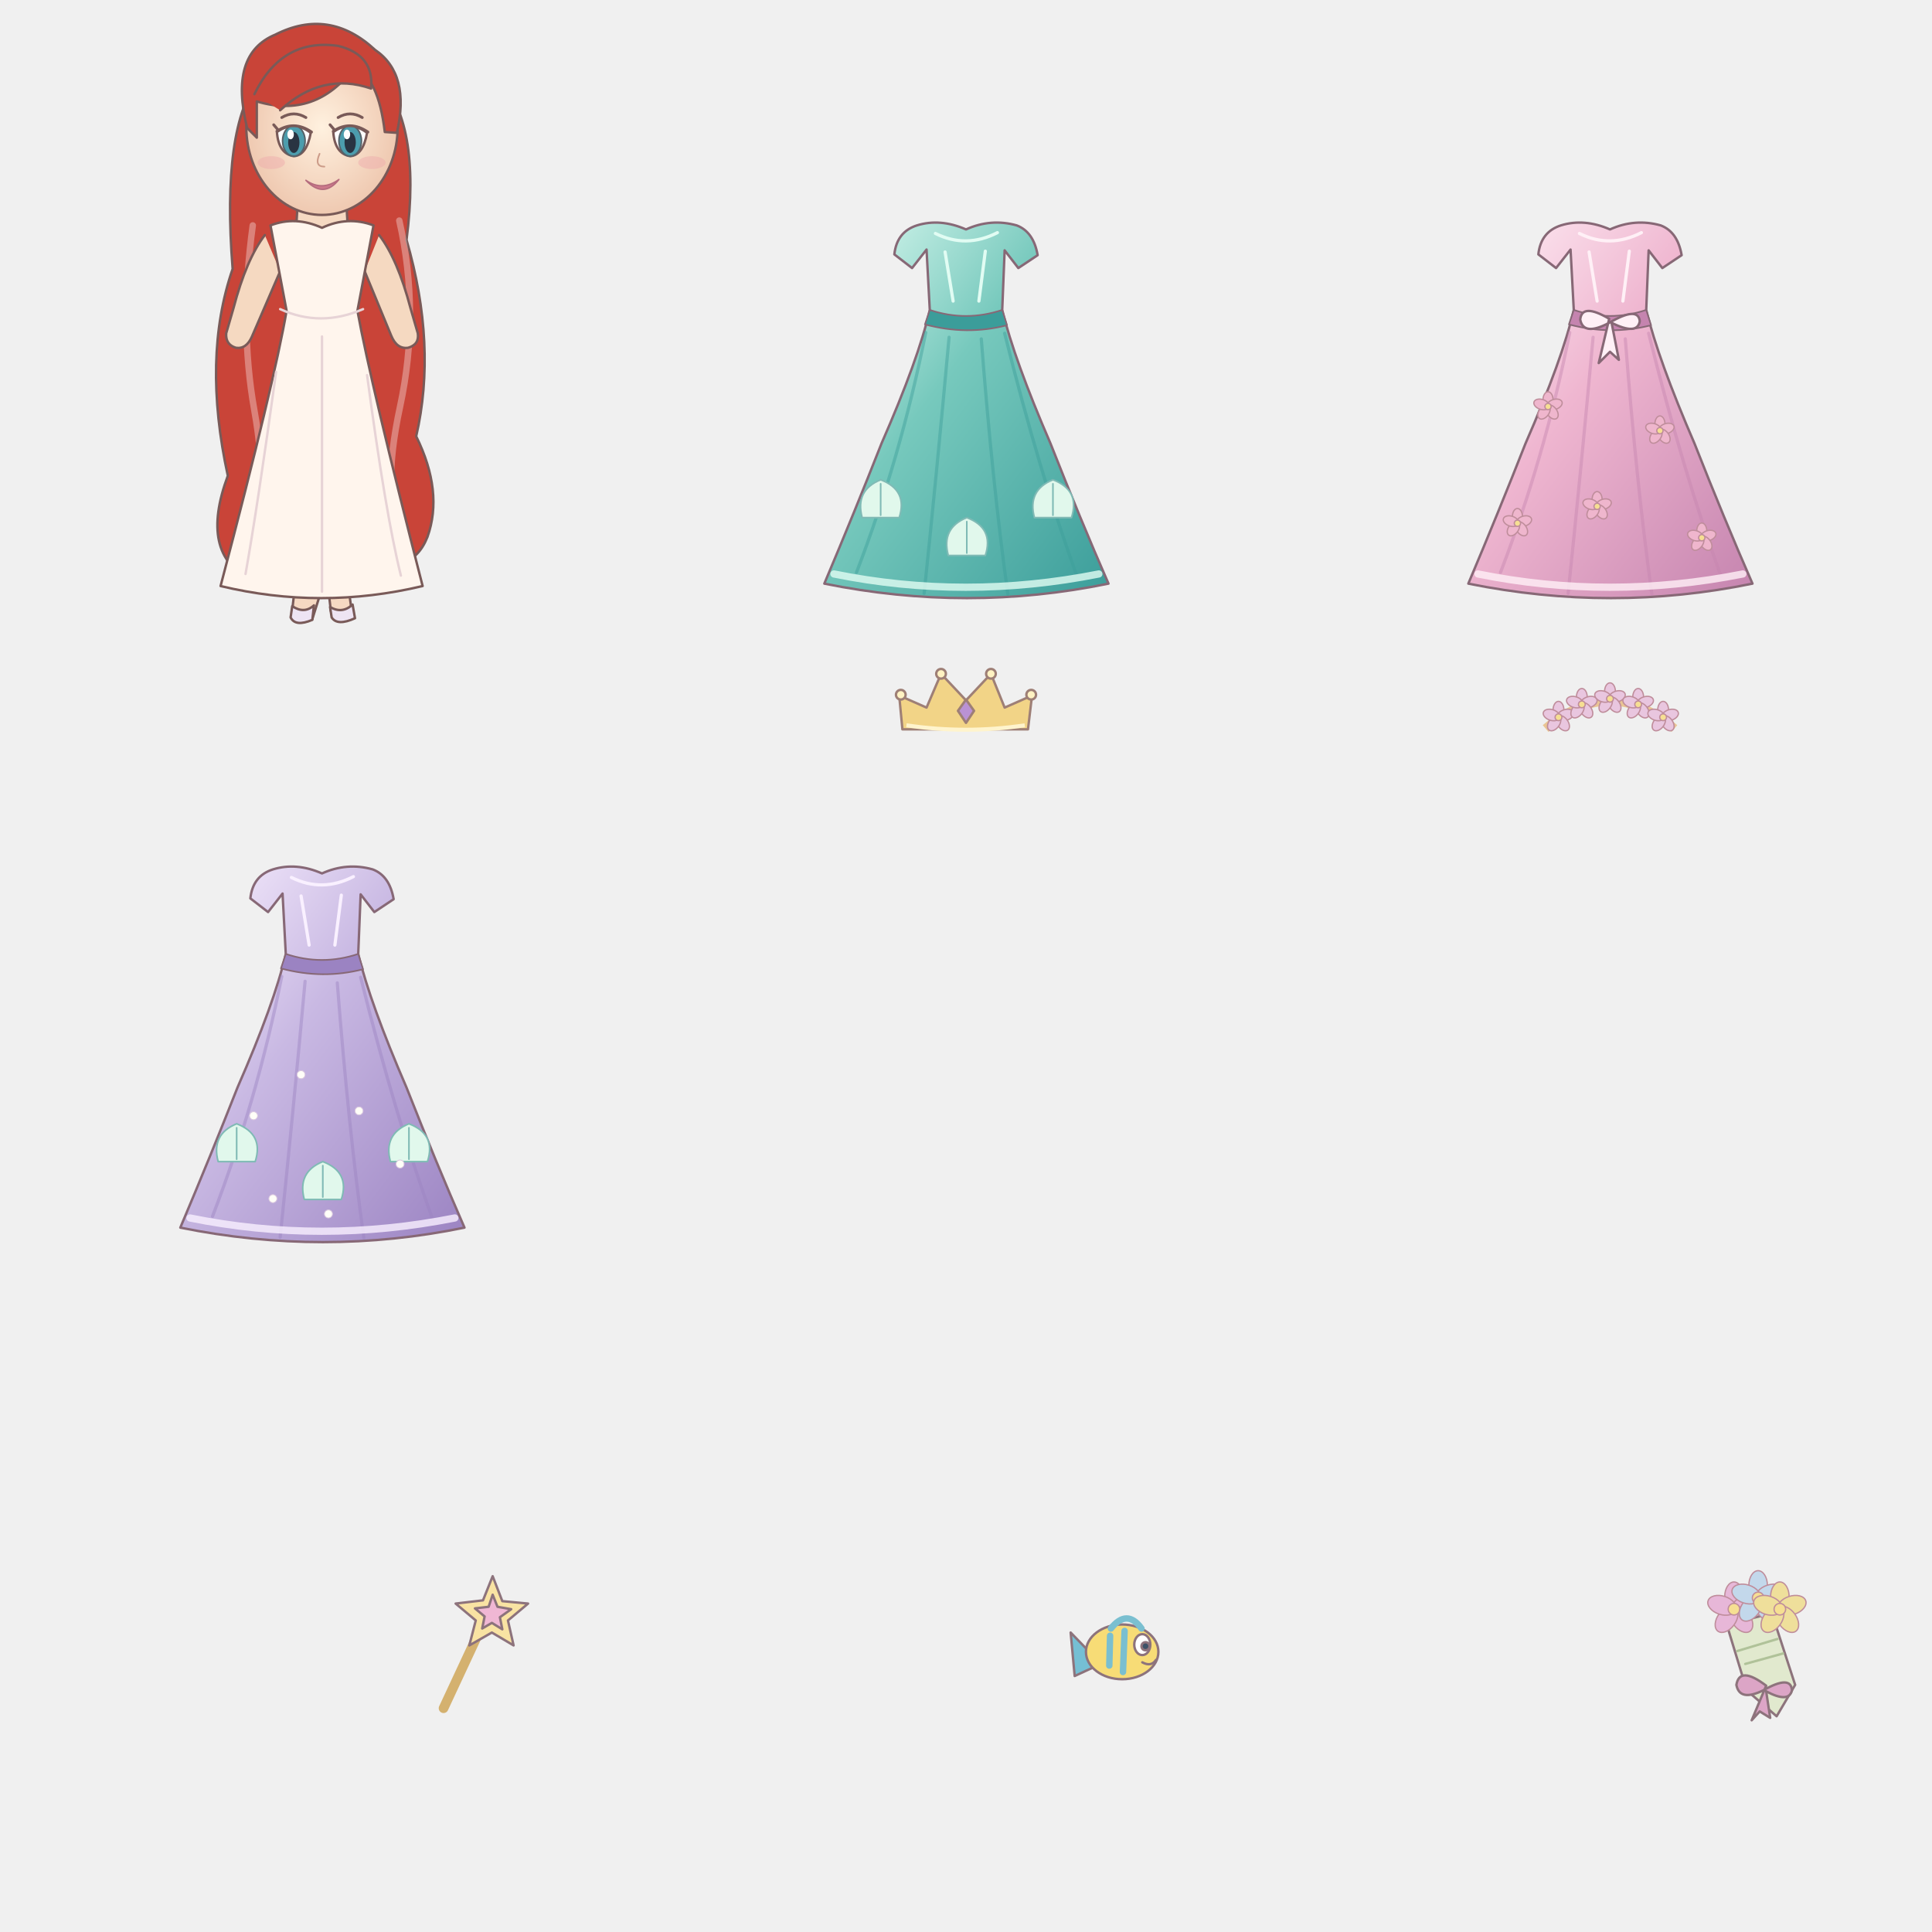
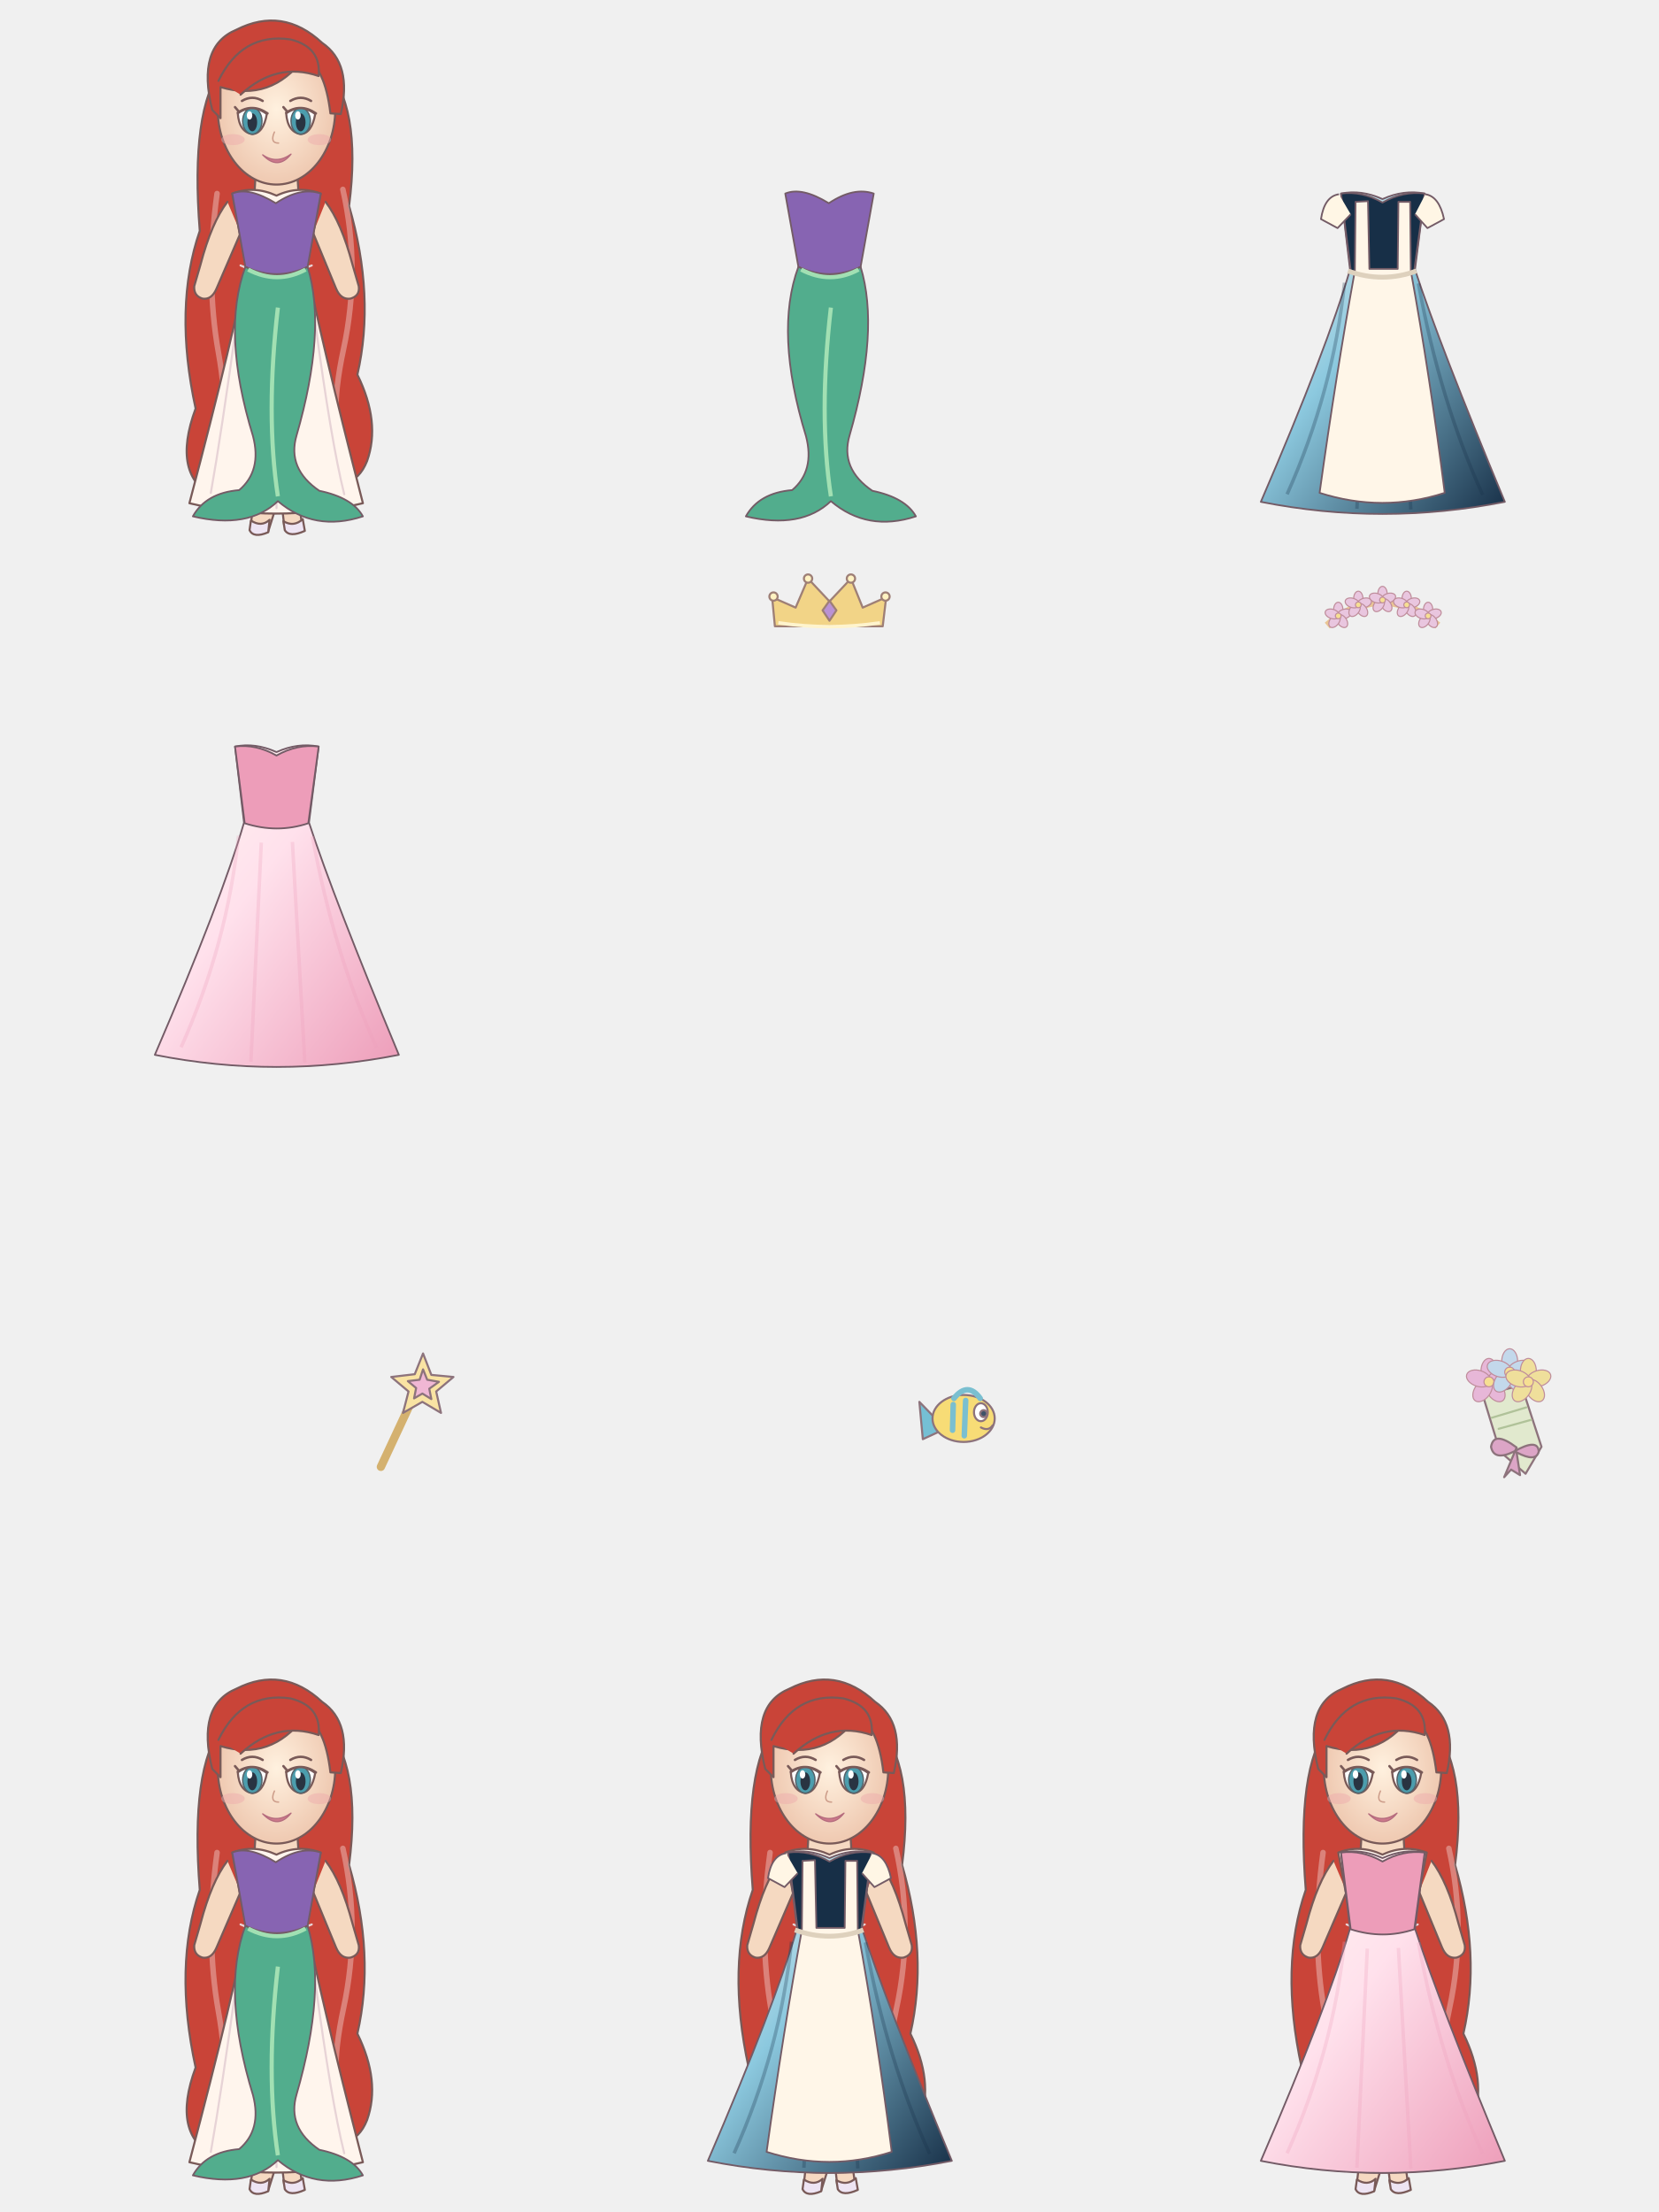
- <svg xmlns="http://www.w3.org/2000/svg" width="2400" height="2400" viewBox="0 0 2400 2400">
+ <svg xmlns="http://www.w3.org/2000/svg" width="2400" height="3200" viewBox="0 0 2400 3200">
  <g transform="translate(0 0)">
    <defs>
      <linearGradient id="ariel-dress" x1="0" y1="0" x2="1" y2="1">
        <stop stop-color="#fff7d7" />
        <stop offset=".42" stop-color="#c94438" />
        <stop offset="1" stop-color="#c94438" />
      </linearGradient>
      <linearGradient id="ariel-hair" x2="1" y2=".8">
        <stop stop-color="#fff3cf" />
        <stop offset=".4" stop-color="#c94438" />
        <stop offset="1" stop-color="#c94438" />
      </linearGradient>
      <radialGradient id="ariel-skin">
        <stop stop-color="#fff1df" />
        <stop offset="1" stop-color="#efc9b1" />
      </radialGradient>
    </defs>
    <g transform="translate(100 0)" stroke="#795a58" stroke-width="3" stroke-linejoin="round" stroke-linecap="round">
      <path d="M222 97 Q175 158 189 334 Q151 444 183 591 Q147 688 211 720 Q248 735 265 694 L345 690 Q410 720 431 667 Q451 611 417 542 Q443 429 405 298 Q424 151 368 94Z" fill="#c94438" />
      <path d="M214 280 Q197 404 216 510 T210 674 M396 274 Q422 389 397 505 T403 660" fill="none" stroke="#ffffff55" stroke-width="8" />
      <path d="M271 232 L268 282 Q300 308 332 282 L329 232" fill="#f6d9c2" />
      <path d="M229 292 Q206 322 190 383 L181 414 Q180 428 193 432 Q206 434 213 418 L248 337 M371 292 Q394 322 410 383 L419 414 Q421 428 407 432 Q393 434 386 417 L353 337" fill="#f5d9c1" />
      <path d="M266 732 L263 758 Q266 775 288 769 L299 734 M308 733 L311 759 Q317 774 338 767 L333 731" fill="#f6d9c2" />
      <path d="M263 753 Q278 763 290 752 L288 770 Q267 779 261 767Z M310 754 Q325 763 338 751 L341 768 Q319 778 312 767Z" fill="#eee4f3" />
      <path d="M236 280 Q267 268 300 283 Q332 268 364 280 L344 386 Q361 479 425 728 Q299 758 174 728 Q241 474 256 386Z" fill="#fff5ed" />
      <path d="M248 384 Q298 407 351 384 M243 462 Q220 629 205 713 M300 418 L300 735 M356 466 Q379 639 398 715" fill="none" stroke="#e7d3d6" stroke-width="3" />
-       <ellipse cx="300" cy="158" rx="94" ry="109" fill="url(#ariel-skin)" />
+       <ellipse cx="300" cy="158" rx="85" ry="109" fill="url(#ariel-skin)" />
      <path d="M207 159 Q184 67 242 43 Q309 9 366 62 Q410 92 393 165 L378 164 Q370 96 340 84 Q292 148 219 126 L219 171Z" fill="#c94438" />
      <path d="M216 117 Q250 47 320 57 Q365 68 361 110 Q300 89 248 137" fill="#c94438" />
      <path d="M244 164 Q265 149 286 165 Q281 193 265 194 Q246 191 244 164Z" fill="white" />
      <ellipse cx="265" cy="175" rx="14" ry="19" fill="#4c9dad" stroke="#56636a" stroke-width="2" />
      <ellipse cx="265" cy="177" rx="7" ry="13" fill="#293442" stroke="none" />
      <ellipse cx="261" cy="167" rx="4" ry="6" fill="white" stroke="none" />
      <path d="M244 163 Q265 149 287 164 M246 162 L240 155 M250 146 Q265 137 280 146" fill="none" stroke-width="3.5" />
      <path d="M314 164 Q335 149 356 165 Q351 193 335 194 Q316 191 314 164Z" fill="white" />
      <ellipse cx="335" cy="175" rx="14" ry="19" fill="#4c9dad" stroke="#56636a" stroke-width="2" />
      <ellipse cx="335" cy="177" rx="7" ry="13" fill="#293442" stroke="none" />
      <ellipse cx="331" cy="167" rx="4" ry="6" fill="white" stroke="none" />
      <path d="M314 163 Q335 149 357 164 M316 162 L310 155 M320 146 Q335 137 350 146" fill="none" stroke-width="3.5" />
      <ellipse cx="237" cy="202" rx="17" ry="8" fill="#eda9aa" opacity=".45" stroke="none" />
      <ellipse cx="362" cy="202" rx="17" ry="8" fill="#eda9aa" opacity=".45" stroke="none" />
      <path d="M297 191 Q290 207 303 207" fill="none" stroke="#cc9c89" stroke-width="2" />
      <path d="M280 224 Q300 238 321 223 Q302 247 280 224Z" fill="#cd798b" stroke="#b56c7e" stroke-width="1.8" />
    </g>
+     <defs>
+       <linearGradient id="ariel-story-0-dress" x1="0" y1="0" x2="1" y2="1">
+         <stop stop-color="#fff8f2" />
+         <stop offset=".42" stop-color="#56b493" />
+         <stop offset="1" stop-color="#8764b2" />
+       </linearGradient>
+       <linearGradient id="ariel-story-0-hair" x2="1" y2=".8">
+         <stop stop-color="#fff3cf" />
+         <stop offset=".4" stop-color="#56b493" />
+         <stop offset="1" stop-color="#8764b2" />
+       </linearGradient>
+       <radialGradient id="ariel-story-0-skin">
+         <stop stop-color="#fff1df" />
+         <stop offset="1" stop-color="#efc9b1" />
+       </radialGradient>
+     </defs>
+     <g transform="translate(100 0)" stroke="#735b66" stroke-width="2.5" stroke-linejoin="round">
+       <path d="M236 280 Q260 270 299 294 Q335 270 364 280 L345 386 Q300 407 255 386Z" fill="#8764b2" />
+       <path d="M255 386 Q303 409 345 386 Q373 478 329 630 Q315 678 362 710 Q410 720 425 747 Q355 770 302 725 Q259 766 179 747 Q198 713 246 709 Q279 681 266 631 Q220 481 255 386Z" fill="#52ad8d" />
+       <path d="M259 390 Q301 412 342 390 M302 445 Q284 600 302 718" fill="none" stroke="#a2e0b3" stroke-width="6" />
+     </g>
  </g>
  <g transform="translate(800 0)">
    <defs>
-       <linearGradient id="ariel-0-dress" x1="0" y1="0" x2="1" y2="1">
-         <stop stop-color="#e1fcf3" />
-         <stop offset=".42" stop-color="#77c9bd" />
-         <stop offset="1" stop-color="#3b9d9a" />
-       </linearGradient>
-       <linearGradient id="ariel-0-hair" x2="1" y2=".8">
-         <stop stop-color="#fff3cf" />
-         <stop offset=".4" stop-color="#77c9bd" />
-         <stop offset="1" stop-color="#3b9d9a" />
-       </linearGradient>
-       <radialGradient id="ariel-0-skin">
-         <stop stop-color="#fff1df" />
-         <stop offset="1" stop-color="#efc9b1" />
-       </radialGradient>
-     </defs>
-     <g transform="translate(100 0)" stroke="#876876" stroke-width="3" stroke-linecap="round" stroke-linejoin="round">
-       <path d="M239 280 Q268 271 300 285 Q331 271 363 280 Q384 288 389 317 L365 333 L348 311 L345 385 Q360 447 405 551 Q442 645 477 725 Q302 761 124 725 Q162 635 195 551 Q241 446 255 385 L251 310 L233 333 L211 316 Q214 288 239 280Z" fill="url(#ariel-0-dress)" />
-       <path d="M255 385 Q300 400 345 385 L351 404 Q301 417 249 403Z" fill="#3b9d9a" stroke-width="2" />
-       <path d="M262 290 Q300 309 339 289 M274 313 L284 374 M324 312 L316 374" fill="none" stroke="#e1fcf3" stroke-width="4" />
-       <path d="M250 413 Q219 568 164 711 M279 419 Q264 584 248 737 M319 421 Q333 602 352 738 M348 414 Q391 587 438 716" fill="none" stroke="#3b9d9a" stroke-width="4" opacity=".45" />
-       <path d="M136 713 Q299 746 465 713" fill="none" stroke="#e1fcf3" stroke-width="9" opacity=".8" />
-       <path d="M171 643 Q162 609 194 596 Q228 609 217 643Z M194 601 V640" fill="#e1f8ec" stroke="#80bab5" stroke-width="2" />
-       <path d="M278 690 Q269 656 301 643 Q335 656 324 690Z M301 648 V687" fill="#e1f8ec" stroke="#80bab5" stroke-width="2" />
-       <path d="M385 643 Q376 609 408 596 Q442 609 431 643Z M408 601 V640" fill="#e1f8ec" stroke="#80bab5" stroke-width="2" />
+       <linearGradient id="ariel-story-0-dress" x1="0" y1="0" x2="1" y2="1">
+         <stop stop-color="#fff8f2" />
+         <stop offset=".42" stop-color="#56b493" />
+         <stop offset="1" stop-color="#8764b2" />
+       </linearGradient>
+       <linearGradient id="ariel-story-0-hair" x2="1" y2=".8">
+         <stop stop-color="#fff3cf" />
+         <stop offset=".4" stop-color="#56b493" />
+         <stop offset="1" stop-color="#8764b2" />
+       </linearGradient>
+       <radialGradient id="ariel-story-0-skin">
+         <stop stop-color="#fff1df" />
+         <stop offset="1" stop-color="#efc9b1" />
+       </radialGradient>
+     </defs>
+     <g transform="translate(100 0)" stroke="#735b66" stroke-width="2.5" stroke-linejoin="round">
+       <path d="M236 280 Q260 270 299 294 Q335 270 364 280 L345 386 Q300 407 255 386Z" fill="#8764b2" />
+       <path d="M255 386 Q303 409 345 386 Q373 478 329 630 Q315 678 362 710 Q410 720 425 747 Q355 770 302 725 Q259 766 179 747 Q198 713 246 709 Q279 681 266 631 Q220 481 255 386Z" fill="#52ad8d" />
+       <path d="M259 390 Q301 412 342 390 M302 445 Q284 600 302 718" fill="none" stroke="#a2e0b3" stroke-width="6" />
    </g>
  </g>
  <g transform="translate(1600 0)">
    <defs>
-       <linearGradient id="ariel-1-dress" x1="0" y1="0" x2="1" y2="1">
-         <stop stop-color="#fff0f6" />
-         <stop offset=".42" stop-color="#efb6d0" />
-         <stop offset="1" stop-color="#c584af" />
-       </linearGradient>
-       <linearGradient id="ariel-1-hair" x2="1" y2=".8">
-         <stop stop-color="#fff3cf" />
-         <stop offset=".4" stop-color="#efb6d0" />
-         <stop offset="1" stop-color="#c584af" />
-       </linearGradient>
-       <radialGradient id="ariel-1-skin">
-         <stop stop-color="#fff1df" />
-         <stop offset="1" stop-color="#efc9b1" />
-       </radialGradient>
-     </defs>
-     <g transform="translate(100 0)" stroke="#876876" stroke-width="3" stroke-linecap="round" stroke-linejoin="round">
-       <path d="M239 280 Q268 271 300 285 Q331 271 363 280 Q384 288 389 317 L365 333 L348 311 L345 385 Q360 447 405 551 Q442 645 477 725 Q302 761 124 725 Q162 635 195 551 Q241 446 255 385 L251 310 L233 333 L211 316 Q214 288 239 280Z" fill="url(#ariel-1-dress)" />
-       <path d="M255 385 Q300 400 345 385 L351 404 Q301 417 249 403Z" fill="#c584af" stroke-width="2" />
-       <path d="M262 290 Q300 309 339 289 M274 313 L284 374 M324 312 L316 374" fill="none" stroke="#fff0f6" stroke-width="4" />
-       <path d="M250 413 Q219 568 164 711 M279 419 Q264 584 248 737 M319 421 Q333 602 352 738 M348 414 Q391 587 438 716" fill="none" stroke="#c584af" stroke-width="4" opacity=".45" />
-       <path d="M136 713 Q299 746 465 713" fill="none" stroke="#fff0f6" stroke-width="9" opacity=".8" />
-       <g transform="translate(223 505)" fill="#efb6cd" stroke="#bf8d9b" stroke-width="1.6">
-         <ellipse rx="6.24" ry="9.88" transform="rotate(0) translate(0 -8.45)" />
-         <ellipse rx="6.24" ry="9.88" transform="rotate(72) translate(0 -8.45)" />
-         <ellipse rx="6.24" ry="9.88" transform="rotate(144) translate(0 -8.45)" />
-         <ellipse rx="6.24" ry="9.88" transform="rotate(216) translate(0 -8.45)" />
-         <ellipse rx="6.24" ry="9.88" transform="rotate(288) translate(0 -8.45)" />
-         <circle r="3.9" fill="#f6df92" />
-       </g>
-       <g transform="translate(362 535)" fill="#efb6cd" stroke="#bf8d9b" stroke-width="1.6">
-         <ellipse rx="6.24" ry="9.88" transform="rotate(0) translate(0 -8.45)" />
-         <ellipse rx="6.24" ry="9.88" transform="rotate(72) translate(0 -8.45)" />
-         <ellipse rx="6.24" ry="9.88" transform="rotate(144) translate(0 -8.45)" />
-         <ellipse rx="6.24" ry="9.88" transform="rotate(216) translate(0 -8.45)" />
-         <ellipse rx="6.24" ry="9.88" transform="rotate(288) translate(0 -8.45)" />
-         <circle r="3.9" fill="#f6df92" />
-       </g>
-       <g transform="translate(185 650)" fill="#efb6cd" stroke="#bf8d9b" stroke-width="1.6">
-         <ellipse rx="6.24" ry="9.88" transform="rotate(0) translate(0 -8.45)" />
-         <ellipse rx="6.24" ry="9.88" transform="rotate(72) translate(0 -8.45)" />
-         <ellipse rx="6.24" ry="9.88" transform="rotate(144) translate(0 -8.45)" />
-         <ellipse rx="6.24" ry="9.88" transform="rotate(216) translate(0 -8.45)" />
-         <ellipse rx="6.24" ry="9.88" transform="rotate(288) translate(0 -8.45)" />
-         <circle r="3.9" fill="#f6df92" />
-       </g>
-       <g transform="translate(414 668)" fill="#efb6cd" stroke="#bf8d9b" stroke-width="1.6">
-         <ellipse rx="6.24" ry="9.88" transform="rotate(0) translate(0 -8.45)" />
-         <ellipse rx="6.24" ry="9.88" transform="rotate(72) translate(0 -8.45)" />
-         <ellipse rx="6.24" ry="9.88" transform="rotate(144) translate(0 -8.45)" />
-         <ellipse rx="6.24" ry="9.88" transform="rotate(216) translate(0 -8.45)" />
-         <ellipse rx="6.24" ry="9.88" transform="rotate(288) translate(0 -8.45)" />
-         <circle r="3.9" fill="#f6df92" />
-       </g>
-       <g transform="translate(284 629)" fill="#efb6cd" stroke="#bf8d9b" stroke-width="1.6">
-         <ellipse rx="6.24" ry="9.88" transform="rotate(0) translate(0 -8.45)" />
-         <ellipse rx="6.24" ry="9.88" transform="rotate(72) translate(0 -8.45)" />
-         <ellipse rx="6.24" ry="9.88" transform="rotate(144) translate(0 -8.45)" />
-         <ellipse rx="6.24" ry="9.88" transform="rotate(216) translate(0 -8.45)" />
-         <ellipse rx="6.24" ry="9.88" transform="rotate(288) translate(0 -8.45)" />
-         <circle r="3.9" fill="#f6df92" />
-       </g>
-       <path d="M299 396 Q265 376 263 397 Q267 418 299 401 Q335 380 337 399 Q334 417 302 401 L311 447 L300 437 L286 451Z" fill="#fff0f6" />
+       <linearGradient id="ariel-story-1-dress" x1="0" y1="0" x2="1" y2="1">
+         <stop stop-color="#fff8f2" />
+         <stop offset=".42" stop-color="#8cc9df" />
+         <stop offset="1" stop-color="#172f47" />
+       </linearGradient>
+       <linearGradient id="ariel-story-1-hair" x2="1" y2=".8">
+         <stop stop-color="#fff3cf" />
+         <stop offset=".4" stop-color="#8cc9df" />
+         <stop offset="1" stop-color="#172f47" />
+       </linearGradient>
+       <radialGradient id="ariel-story-1-skin">
+         <stop stop-color="#fff1df" />
+         <stop offset="1" stop-color="#efc9b1" />
+       </radialGradient>
+     </defs>
+     <g transform="translate(100 0)" stroke="#735b66" stroke-width="2.5" stroke-linejoin="round">
+       <path d="M240 280 Q269 274 300 288 Q331 274 361 280 L347 390 Q383 500 477 726 Q300 761 124 726 Q221 501 253 390Z" fill="url(#ariel-story-1-dress)" />
+       <path d="M240 280 Q270 276 300 293 Q330 276 361 280 L346 391 Q301 406 254 391Z" fill="#172f47" />
+       <path d="M245 409 Q229 565 162 715 M278 419 L263 736 M323 418 L341 737 M352 410 Q383 580 445 716" fill="none" stroke="#172f47" opacity=".28" stroke-width="5" />
+       <path d="M237 281 Q216 284 211 317 L235 330 L254 310 M362 281 Q382 284 389 317 L365 330 L347 310" fill="#fff6e5" />
+       <path d="M261 292 L279 291 L281 389 L322 389 L323 292 L340 292 L341 392 Q369 546 390 713 Q300 742 209 713 Q233 540 260 392Z" fill="#fff6e8" />
+       <path d="M250 392 Q300 410 349 392" fill="none" stroke="#ded1bd" stroke-width="7" />
    </g>
  </g>
  <g transform="translate(0 800)">
    <defs>
-       <linearGradient id="ariel-2-dress" x1="0" y1="0" x2="1" y2="1">
-         <stop stop-color="#f9f0ff" />
-         <stop offset=".42" stop-color="#c9b9e3" />
-         <stop offset="1" stop-color="#9b83c2" />
-       </linearGradient>
-       <linearGradient id="ariel-2-hair" x2="1" y2=".8">
-         <stop stop-color="#fff3cf" />
-         <stop offset=".4" stop-color="#c9b9e3" />
-         <stop offset="1" stop-color="#9b83c2" />
-       </linearGradient>
-       <radialGradient id="ariel-2-skin">
-         <stop stop-color="#fff1df" />
-         <stop offset="1" stop-color="#efc9b1" />
-       </radialGradient>
-     </defs>
-     <g transform="translate(100 0)" stroke="#876876" stroke-width="3" stroke-linecap="round" stroke-linejoin="round">
-       <path d="M239 280 Q268 271 300 285 Q331 271 363 280 Q384 288 389 317 L365 333 L348 311 L345 385 Q360 447 405 551 Q442 645 477 725 Q302 761 124 725 Q162 635 195 551 Q241 446 255 385 L251 310 L233 333 L211 316 Q214 288 239 280Z" fill="url(#ariel-2-dress)" />
-       <path d="M255 385 Q300 400 345 385 L351 404 Q301 417 249 403Z" fill="#9b83c2" stroke-width="2" />
-       <path d="M262 290 Q300 309 339 289 M274 313 L284 374 M324 312 L316 374" fill="none" stroke="#f9f0ff" stroke-width="4" />
-       <path d="M250 413 Q219 568 164 711 M279 419 Q264 584 248 737 M319 421 Q333 602 352 738 M348 414 Q391 587 438 716" fill="none" stroke="#9b83c2" stroke-width="4" opacity=".45" />
-       <path d="M136 713 Q299 746 465 713" fill="none" stroke="#f9f0ff" stroke-width="9" opacity=".8" />
-       <path d="M171 643 Q162 609 194 596 Q228 609 217 643Z M194 601 V640" fill="#e1f8ec" stroke="#80bab5" stroke-width="2" />
-       <path d="M278 690 Q269 656 301 643 Q335 656 324 690Z M301 648 V687" fill="#e1f8ec" stroke="#80bab5" stroke-width="2" />
-       <path d="M385 643 Q376 609 408 596 Q442 609 431 643Z M408 601 V640" fill="#e1f8ec" stroke="#80bab5" stroke-width="2" />
-       <g fill="#fffef8" stroke="#d9c7df" stroke-width="1">
-         <circle cx="215" cy="586" r="5" />
-         <circle cx="274" cy="535" r="5" />
-         <circle cx="346" cy="580" r="5" />
-         <circle cx="397" cy="646" r="5" />
-         <circle cx="239" cy="689" r="5" />
-         <circle cx="308" cy="708" r="5" />
-       </g>
+       <linearGradient id="ariel-story-2-dress" x1="0" y1="0" x2="1" y2="1">
+         <stop stop-color="#fff8f2" />
+         <stop offset=".42" stop-color="#ffe1ec" />
+         <stop offset="1" stop-color="#ed9db9" />
+       </linearGradient>
+       <linearGradient id="ariel-story-2-hair" x2="1" y2=".8">
+         <stop stop-color="#fff3cf" />
+         <stop offset=".4" stop-color="#ffe1ec" />
+         <stop offset="1" stop-color="#ed9db9" />
+       </linearGradient>
+       <radialGradient id="ariel-story-2-skin">
+         <stop stop-color="#fff1df" />
+         <stop offset="1" stop-color="#efc9b1" />
+       </radialGradient>
+     </defs>
+     <g transform="translate(100 0)" stroke="#735b66" stroke-width="2.5" stroke-linejoin="round">
+       <path d="M240 280 Q269 274 300 288 Q331 274 361 280 L347 390 Q383 500 477 726 Q300 761 124 726 Q221 501 253 390Z" fill="url(#ariel-story-2-dress)" />
+       <path d="M240 280 Q270 276 300 293 Q330 276 361 280 L346 391 Q301 406 254 391Z" fill="#ed9db9" />
+       <path d="M245 409 Q229 565 162 715 M278 419 L263 736 M323 418 L341 737 M352 410 Q383 580 445 716" fill="none" stroke="#ed9db9" opacity=".28" stroke-width="5" />
    </g>
  </g>
  <g transform="translate(800 800)">
    <g stroke="#9e7f76" stroke-width="3" stroke-linejoin="round">
      <path d="M321 106 L317 64 L351 79 L369 37 L400 70 L431 37 L448 79 L482 64 L477 106Z" fill="#f2d487" />
      <circle cx="319" cy="63" r="6" fill="#fff2c2" />
      <circle cx="369" cy="37" r="6" fill="#fff2c2" />
      <circle cx="431" cy="37" r="6" fill="#fff2c2" />
      <circle cx="481" cy="63" r="6" fill="#fff2c2" />
      <path d="M400 69 L410 83 L400 98 L390 83Z" fill="#ba92d4" />
      <path d="M326 101 Q400 112 473 101" fill="none" stroke="#fff4cd" stroke-width="5" />
    </g>
  </g>
  <g transform="translate(1600 800)">
    <g stroke="#9e7f76" stroke-width="3" stroke-linejoin="round">
      <path d="M320 105 Q400 37 480 105" fill="none" stroke="#eac594" stroke-width="11" />
      <g transform="translate(336 91)" fill="#e9c6df" stroke="#bf8d9b" stroke-width="1.6">
        <ellipse rx="6.72" ry="10.64" transform="rotate(0) translate(0 -9.1)" />
        <ellipse rx="6.72" ry="10.64" transform="rotate(72) translate(0 -9.1)" />
        <ellipse rx="6.72" ry="10.64" transform="rotate(144) translate(0 -9.1)" />
        <ellipse rx="6.72" ry="10.64" transform="rotate(216) translate(0 -9.1)" />
        <ellipse rx="6.72" ry="10.64" transform="rotate(288) translate(0 -9.1)" />
        <circle r="4.2" fill="#f6df92" />
      </g>
      <g transform="translate(365 75)" fill="#e9c6df" stroke="#bf8d9b" stroke-width="1.6">
        <ellipse rx="6.72" ry="10.64" transform="rotate(0) translate(0 -9.1)" />
        <ellipse rx="6.72" ry="10.64" transform="rotate(72) translate(0 -9.1)" />
        <ellipse rx="6.72" ry="10.64" transform="rotate(144) translate(0 -9.1)" />
        <ellipse rx="6.72" ry="10.64" transform="rotate(216) translate(0 -9.1)" />
        <ellipse rx="6.72" ry="10.64" transform="rotate(288) translate(0 -9.1)" />
        <circle r="4.2" fill="#f6df92" />
      </g>
      <g transform="translate(400 68)" fill="#e9c6df" stroke="#bf8d9b" stroke-width="1.6">
        <ellipse rx="6.72" ry="10.64" transform="rotate(0) translate(0 -9.1)" />
        <ellipse rx="6.72" ry="10.64" transform="rotate(72) translate(0 -9.1)" />
        <ellipse rx="6.72" ry="10.64" transform="rotate(144) translate(0 -9.1)" />
        <ellipse rx="6.72" ry="10.64" transform="rotate(216) translate(0 -9.1)" />
        <ellipse rx="6.72" ry="10.64" transform="rotate(288) translate(0 -9.1)" />
        <circle r="4.2" fill="#f6df92" />
      </g>
      <g transform="translate(435 75)" fill="#e9c6df" stroke="#bf8d9b" stroke-width="1.6">
        <ellipse rx="6.72" ry="10.64" transform="rotate(0) translate(0 -9.1)" />
        <ellipse rx="6.72" ry="10.64" transform="rotate(72) translate(0 -9.1)" />
        <ellipse rx="6.72" ry="10.64" transform="rotate(144) translate(0 -9.1)" />
        <ellipse rx="6.72" ry="10.64" transform="rotate(216) translate(0 -9.1)" />
        <ellipse rx="6.72" ry="10.64" transform="rotate(288) translate(0 -9.1)" />
        <circle r="4.2" fill="#f6df92" />
      </g>
      <g transform="translate(466 91)" fill="#e9c6df" stroke="#bf8d9b" stroke-width="1.6">
        <ellipse rx="6.72" ry="10.64" transform="rotate(0) translate(0 -9.1)" />
        <ellipse rx="6.72" ry="10.64" transform="rotate(72) translate(0 -9.1)" />
        <ellipse rx="6.72" ry="10.64" transform="rotate(144) translate(0 -9.1)" />
        <ellipse rx="6.72" ry="10.64" transform="rotate(216) translate(0 -9.1)" />
        <ellipse rx="6.72" ry="10.64" transform="rotate(288) translate(0 -9.1)" />
        <circle r="4.2" fill="#f6df92" />
      </g>
    </g>
  </g>
  <g transform="translate(0 1600)">
    <g stroke="#8d737c" stroke-width="3" stroke-linecap="round" stroke-linejoin="round">
      <path d="M551 522 L613 389" stroke="#d4b16f" stroke-width="12" />
      <path d="M612 358 L624 389 L656 392 L631 413 L638 444 L611 428 L583 444 L591 413 L566 392 L600 388Z" fill="#f9e3a3" />
      <path d="M612 381 L618 396 L635 399 L621 409 L624 424 L611 416 L599 423 L602 408 L590 398 L607 396Z" fill="#f0b7d4" />
    </g>
  </g>
  <g transform="translate(800 1600)">
    <g stroke="#8d737c" stroke-width="3" stroke-linecap="round" stroke-linejoin="round">
      <path d="M561 460 L530 428 L535 482 L561 470" fill="#75bfd4" />
      <ellipse cx="594" cy="452" rx="45" ry="34" fill="#f7dc76" />
      <path d="M580 423 Q600 398 618 423 M579 432 L578 469 M597 426 L595 477" stroke="#7abfd0" stroke-width="8" fill="none" />
      <ellipse cx="619" cy="443" rx="10" ry="13" fill="white" />
      <circle cx="623" cy="445" r="5" fill="#3e5268" />
      <path d="M619 465 Q630 471 636 462" fill="none" />
    </g>
  </g>
  <g transform="translate(1600 1600)">
    <g stroke="#8d737c" stroke-width="3" stroke-linecap="round" stroke-linejoin="round">
      <path d="M570 500 L545 418 L601 404 L630 493 L607 532Z" fill="#e1e9ce" />
      <path d="M558 451 L608 436 M568 467 L615 454" stroke="#b0c299" />
      <g transform="translate(554 399)" fill="#e7b7d8" stroke="#bf8d9b" stroke-width="1.6">
        <ellipse rx="11.52" ry="18.24" transform="rotate(0) translate(0 -15.6)" />
        <ellipse rx="11.52" ry="18.24" transform="rotate(72) translate(0 -15.6)" />
        <ellipse rx="11.52" ry="18.24" transform="rotate(144) translate(0 -15.6)" />
        <ellipse rx="11.52" ry="18.24" transform="rotate(216) translate(0 -15.6)" />
        <ellipse rx="11.52" ry="18.24" transform="rotate(288) translate(0 -15.6)" />
        <circle r="7.2" fill="#f6df92" />
      </g>
      <g transform="translate(584 385)" fill="#c3d8eb" stroke="#bf8d9b" stroke-width="1.6">
        <ellipse rx="11.52" ry="18.24" transform="rotate(0) translate(0 -15.6)" />
        <ellipse rx="11.52" ry="18.24" transform="rotate(72) translate(0 -15.6)" />
        <ellipse rx="11.52" ry="18.24" transform="rotate(144) translate(0 -15.6)" />
        <ellipse rx="11.52" ry="18.24" transform="rotate(216) translate(0 -15.6)" />
        <ellipse rx="11.52" ry="18.24" transform="rotate(288) translate(0 -15.6)" />
        <circle r="7.2" fill="#f6df92" />
      </g>
      <g transform="translate(611 399)" fill="#efdf9b" stroke="#bf8d9b" stroke-width="1.6">
        <ellipse rx="11.52" ry="18.24" transform="rotate(0) translate(0 -15.6)" />
        <ellipse rx="11.52" ry="18.24" transform="rotate(72) translate(0 -15.6)" />
        <ellipse rx="11.52" ry="18.24" transform="rotate(144) translate(0 -15.6)" />
        <ellipse rx="11.52" ry="18.24" transform="rotate(216) translate(0 -15.6)" />
        <ellipse rx="11.52" ry="18.24" transform="rotate(288) translate(0 -15.6)" />
        <circle r="7.2" fill="#f6df92" />
      </g>
      <path d="M594 494 Q561 469 557 493 Q561 514 590 500 Q625 480 626 500 Q622 516 594 501 L599 534 L586 526 L576 537Z" fill="#dca5c6" />
    </g>
  </g>
+   <g transform="translate(0 2400)">
+     <defs>
+       <linearGradient id="ariel-dress" x1="0" y1="0" x2="1" y2="1">
+         <stop stop-color="#fff7d7" />
+         <stop offset=".42" stop-color="#c94438" />
+         <stop offset="1" stop-color="#c94438" />
+       </linearGradient>
+       <linearGradient id="ariel-hair" x2="1" y2=".8">
+         <stop stop-color="#fff3cf" />
+         <stop offset=".4" stop-color="#c94438" />
+         <stop offset="1" stop-color="#c94438" />
+       </linearGradient>
+       <radialGradient id="ariel-skin">
+         <stop stop-color="#fff1df" />
+         <stop offset="1" stop-color="#efc9b1" />
+       </radialGradient>
+     </defs>
+     <g transform="translate(100 0)" stroke="#795a58" stroke-width="3" stroke-linejoin="round" stroke-linecap="round">
+       <path d="M222 97 Q175 158 189 334 Q151 444 183 591 Q147 688 211 720 Q248 735 265 694 L345 690 Q410 720 431 667 Q451 611 417 542 Q443 429 405 298 Q424 151 368 94Z" fill="#c94438" />
+       <path d="M214 280 Q197 404 216 510 T210 674 M396 274 Q422 389 397 505 T403 660" fill="none" stroke="#ffffff55" stroke-width="8" />
+       <path d="M271 232 L268 282 Q300 308 332 282 L329 232" fill="#f6d9c2" />
+       <path d="M229 292 Q206 322 190 383 L181 414 Q180 428 193 432 Q206 434 213 418 L248 337 M371 292 Q394 322 410 383 L419 414 Q421 428 407 432 Q393 434 386 417 L353 337" fill="#f5d9c1" />
+       <path d="M266 732 L263 758 Q266 775 288 769 L299 734 M308 733 L311 759 Q317 774 338 767 L333 731" fill="#f6d9c2" />
+       <path d="M263 753 Q278 763 290 752 L288 770 Q267 779 261 767Z M310 754 Q325 763 338 751 L341 768 Q319 778 312 767Z" fill="#eee4f3" />
+       <path d="M236 280 Q267 268 300 283 Q332 268 364 280 L344 386 Q361 479 425 728 Q299 758 174 728 Q241 474 256 386Z" fill="#fff5ed" />
+       <path d="M248 384 Q298 407 351 384 M243 462 Q220 629 205 713 M300 418 L300 735 M356 466 Q379 639 398 715" fill="none" stroke="#e7d3d6" stroke-width="3" />
+       <ellipse cx="300" cy="158" rx="85" ry="109" fill="url(#ariel-skin)" />
+       <path d="M207 159 Q184 67 242 43 Q309 9 366 62 Q410 92 393 165 L378 164 Q370 96 340 84 Q292 148 219 126 L219 171Z" fill="#c94438" />
+       <path d="M216 117 Q250 47 320 57 Q365 68 361 110 Q300 89 248 137" fill="#c94438" />
+       <path d="M244 164 Q265 149 286 165 Q281 193 265 194 Q246 191 244 164Z" fill="white" />
+       <ellipse cx="265" cy="175" rx="14" ry="19" fill="#4c9dad" stroke="#56636a" stroke-width="2" />
+       <ellipse cx="265" cy="177" rx="7" ry="13" fill="#293442" stroke="none" />
+       <ellipse cx="261" cy="167" rx="4" ry="6" fill="white" stroke="none" />
+       <path d="M244 163 Q265 149 287 164 M246 162 L240 155 M250 146 Q265 137 280 146" fill="none" stroke-width="3.5" />
+       <path d="M314 164 Q335 149 356 165 Q351 193 335 194 Q316 191 314 164Z" fill="white" />
+       <ellipse cx="335" cy="175" rx="14" ry="19" fill="#4c9dad" stroke="#56636a" stroke-width="2" />
+       <ellipse cx="335" cy="177" rx="7" ry="13" fill="#293442" stroke="none" />
+       <ellipse cx="331" cy="167" rx="4" ry="6" fill="white" stroke="none" />
+       <path d="M314 163 Q335 149 357 164 M316 162 L310 155 M320 146 Q335 137 350 146" fill="none" stroke-width="3.5" />
+       <ellipse cx="237" cy="202" rx="17" ry="8" fill="#eda9aa" opacity=".45" stroke="none" />
+       <ellipse cx="362" cy="202" rx="17" ry="8" fill="#eda9aa" opacity=".45" stroke="none" />
+       <path d="M297 191 Q290 207 303 207" fill="none" stroke="#cc9c89" stroke-width="2" />
+       <path d="M280 224 Q300 238 321 223 Q302 247 280 224Z" fill="#cd798b" stroke="#b56c7e" stroke-width="1.8" />
+     </g>
+     <defs>
+       <linearGradient id="ariel-story-0-dress" x1="0" y1="0" x2="1" y2="1">
+         <stop stop-color="#fff8f2" />
+         <stop offset=".42" stop-color="#56b493" />
+         <stop offset="1" stop-color="#8764b2" />
+       </linearGradient>
+       <linearGradient id="ariel-story-0-hair" x2="1" y2=".8">
+         <stop stop-color="#fff3cf" />
+         <stop offset=".4" stop-color="#56b493" />
+         <stop offset="1" stop-color="#8764b2" />
+       </linearGradient>
+       <radialGradient id="ariel-story-0-skin">
+         <stop stop-color="#fff1df" />
+         <stop offset="1" stop-color="#efc9b1" />
+       </radialGradient>
+     </defs>
+     <g transform="translate(100 0)" stroke="#735b66" stroke-width="2.5" stroke-linejoin="round">
+       <path d="M236 280 Q260 270 299 294 Q335 270 364 280 L345 386 Q300 407 255 386Z" fill="#8764b2" />
+       <path d="M255 386 Q303 409 345 386 Q373 478 329 630 Q315 678 362 710 Q410 720 425 747 Q355 770 302 725 Q259 766 179 747 Q198 713 246 709 Q279 681 266 631 Q220 481 255 386Z" fill="#52ad8d" />
+       <path d="M259 390 Q301 412 342 390 M302 445 Q284 600 302 718" fill="none" stroke="#a2e0b3" stroke-width="6" />
+     </g>
+   </g>
+   <g transform="translate(800 2400)">
+     <defs>
+       <linearGradient id="ariel-dress" x1="0" y1="0" x2="1" y2="1">
+         <stop stop-color="#fff7d7" />
+         <stop offset=".42" stop-color="#c94438" />
+         <stop offset="1" stop-color="#c94438" />
+       </linearGradient>
+       <linearGradient id="ariel-hair" x2="1" y2=".8">
+         <stop stop-color="#fff3cf" />
+         <stop offset=".4" stop-color="#c94438" />
+         <stop offset="1" stop-color="#c94438" />
+       </linearGradient>
+       <radialGradient id="ariel-skin">
+         <stop stop-color="#fff1df" />
+         <stop offset="1" stop-color="#efc9b1" />
+       </radialGradient>
+     </defs>
+     <g transform="translate(100 0)" stroke="#795a58" stroke-width="3" stroke-linejoin="round" stroke-linecap="round">
+       <path d="M222 97 Q175 158 189 334 Q151 444 183 591 Q147 688 211 720 Q248 735 265 694 L345 690 Q410 720 431 667 Q451 611 417 542 Q443 429 405 298 Q424 151 368 94Z" fill="#c94438" />
+       <path d="M214 280 Q197 404 216 510 T210 674 M396 274 Q422 389 397 505 T403 660" fill="none" stroke="#ffffff55" stroke-width="8" />
+       <path d="M271 232 L268 282 Q300 308 332 282 L329 232" fill="#f6d9c2" />
+       <path d="M229 292 Q206 322 190 383 L181 414 Q180 428 193 432 Q206 434 213 418 L248 337 M371 292 Q394 322 410 383 L419 414 Q421 428 407 432 Q393 434 386 417 L353 337" fill="#f5d9c1" />
+       <path d="M266 732 L263 758 Q266 775 288 769 L299 734 M308 733 L311 759 Q317 774 338 767 L333 731" fill="#f6d9c2" />
+       <path d="M263 753 Q278 763 290 752 L288 770 Q267 779 261 767Z M310 754 Q325 763 338 751 L341 768 Q319 778 312 767Z" fill="#eee4f3" />
+       <path d="M236 280 Q267 268 300 283 Q332 268 364 280 L344 386 Q361 479 425 728 Q299 758 174 728 Q241 474 256 386Z" fill="#fff5ed" />
+       <path d="M248 384 Q298 407 351 384 M243 462 Q220 629 205 713 M300 418 L300 735 M356 466 Q379 639 398 715" fill="none" stroke="#e7d3d6" stroke-width="3" />
+       <ellipse cx="300" cy="158" rx="85" ry="109" fill="url(#ariel-skin)" />
+       <path d="M207 159 Q184 67 242 43 Q309 9 366 62 Q410 92 393 165 L378 164 Q370 96 340 84 Q292 148 219 126 L219 171Z" fill="#c94438" />
+       <path d="M216 117 Q250 47 320 57 Q365 68 361 110 Q300 89 248 137" fill="#c94438" />
+       <path d="M244 164 Q265 149 286 165 Q281 193 265 194 Q246 191 244 164Z" fill="white" />
+       <ellipse cx="265" cy="175" rx="14" ry="19" fill="#4c9dad" stroke="#56636a" stroke-width="2" />
+       <ellipse cx="265" cy="177" rx="7" ry="13" fill="#293442" stroke="none" />
+       <ellipse cx="261" cy="167" rx="4" ry="6" fill="white" stroke="none" />
+       <path d="M244 163 Q265 149 287 164 M246 162 L240 155 M250 146 Q265 137 280 146" fill="none" stroke-width="3.5" />
+       <path d="M314 164 Q335 149 356 165 Q351 193 335 194 Q316 191 314 164Z" fill="white" />
+       <ellipse cx="335" cy="175" rx="14" ry="19" fill="#4c9dad" stroke="#56636a" stroke-width="2" />
+       <ellipse cx="335" cy="177" rx="7" ry="13" fill="#293442" stroke="none" />
+       <ellipse cx="331" cy="167" rx="4" ry="6" fill="white" stroke="none" />
+       <path d="M314 163 Q335 149 357 164 M316 162 L310 155 M320 146 Q335 137 350 146" fill="none" stroke-width="3.5" />
+       <ellipse cx="237" cy="202" rx="17" ry="8" fill="#eda9aa" opacity=".45" stroke="none" />
+       <ellipse cx="362" cy="202" rx="17" ry="8" fill="#eda9aa" opacity=".45" stroke="none" />
+       <path d="M297 191 Q290 207 303 207" fill="none" stroke="#cc9c89" stroke-width="2" />
+       <path d="M280 224 Q300 238 321 223 Q302 247 280 224Z" fill="#cd798b" stroke="#b56c7e" stroke-width="1.8" />
+     </g>
+     <defs>
+       <linearGradient id="ariel-story-1-dress" x1="0" y1="0" x2="1" y2="1">
+         <stop stop-color="#fff8f2" />
+         <stop offset=".42" stop-color="#8cc9df" />
+         <stop offset="1" stop-color="#172f47" />
+       </linearGradient>
+       <linearGradient id="ariel-story-1-hair" x2="1" y2=".8">
+         <stop stop-color="#fff3cf" />
+         <stop offset=".4" stop-color="#8cc9df" />
+         <stop offset="1" stop-color="#172f47" />
+       </linearGradient>
+       <radialGradient id="ariel-story-1-skin">
+         <stop stop-color="#fff1df" />
+         <stop offset="1" stop-color="#efc9b1" />
+       </radialGradient>
+     </defs>
+     <g transform="translate(100 0)" stroke="#735b66" stroke-width="2.5" stroke-linejoin="round">
+       <path d="M240 280 Q269 274 300 288 Q331 274 361 280 L347 390 Q383 500 477 726 Q300 761 124 726 Q221 501 253 390Z" fill="url(#ariel-story-1-dress)" />
+       <path d="M240 280 Q270 276 300 293 Q330 276 361 280 L346 391 Q301 406 254 391Z" fill="#172f47" />
+       <path d="M245 409 Q229 565 162 715 M278 419 L263 736 M323 418 L341 737 M352 410 Q383 580 445 716" fill="none" stroke="#172f47" opacity=".28" stroke-width="5" />
+       <path d="M237 281 Q216 284 211 317 L235 330 L254 310 M362 281 Q382 284 389 317 L365 330 L347 310" fill="#fff6e5" />
+       <path d="M261 292 L279 291 L281 389 L322 389 L323 292 L340 292 L341 392 Q369 546 390 713 Q300 742 209 713 Q233 540 260 392Z" fill="#fff6e8" />
+       <path d="M250 392 Q300 410 349 392" fill="none" stroke="#ded1bd" stroke-width="7" />
+     </g>
+   </g>
+   <g transform="translate(1600 2400)">
+     <defs>
+       <linearGradient id="ariel-dress" x1="0" y1="0" x2="1" y2="1">
+         <stop stop-color="#fff7d7" />
+         <stop offset=".42" stop-color="#c94438" />
+         <stop offset="1" stop-color="#c94438" />
+       </linearGradient>
+       <linearGradient id="ariel-hair" x2="1" y2=".8">
+         <stop stop-color="#fff3cf" />
+         <stop offset=".4" stop-color="#c94438" />
+         <stop offset="1" stop-color="#c94438" />
+       </linearGradient>
+       <radialGradient id="ariel-skin">
+         <stop stop-color="#fff1df" />
+         <stop offset="1" stop-color="#efc9b1" />
+       </radialGradient>
+     </defs>
+     <g transform="translate(100 0)" stroke="#795a58" stroke-width="3" stroke-linejoin="round" stroke-linecap="round">
+       <path d="M222 97 Q175 158 189 334 Q151 444 183 591 Q147 688 211 720 Q248 735 265 694 L345 690 Q410 720 431 667 Q451 611 417 542 Q443 429 405 298 Q424 151 368 94Z" fill="#c94438" />
+       <path d="M214 280 Q197 404 216 510 T210 674 M396 274 Q422 389 397 505 T403 660" fill="none" stroke="#ffffff55" stroke-width="8" />
+       <path d="M271 232 L268 282 Q300 308 332 282 L329 232" fill="#f6d9c2" />
+       <path d="M229 292 Q206 322 190 383 L181 414 Q180 428 193 432 Q206 434 213 418 L248 337 M371 292 Q394 322 410 383 L419 414 Q421 428 407 432 Q393 434 386 417 L353 337" fill="#f5d9c1" />
+       <path d="M266 732 L263 758 Q266 775 288 769 L299 734 M308 733 L311 759 Q317 774 338 767 L333 731" fill="#f6d9c2" />
+       <path d="M263 753 Q278 763 290 752 L288 770 Q267 779 261 767Z M310 754 Q325 763 338 751 L341 768 Q319 778 312 767Z" fill="#eee4f3" />
+       <path d="M236 280 Q267 268 300 283 Q332 268 364 280 L344 386 Q361 479 425 728 Q299 758 174 728 Q241 474 256 386Z" fill="#fff5ed" />
+       <path d="M248 384 Q298 407 351 384 M243 462 Q220 629 205 713 M300 418 L300 735 M356 466 Q379 639 398 715" fill="none" stroke="#e7d3d6" stroke-width="3" />
+       <ellipse cx="300" cy="158" rx="85" ry="109" fill="url(#ariel-skin)" />
+       <path d="M207 159 Q184 67 242 43 Q309 9 366 62 Q410 92 393 165 L378 164 Q370 96 340 84 Q292 148 219 126 L219 171Z" fill="#c94438" />
+       <path d="M216 117 Q250 47 320 57 Q365 68 361 110 Q300 89 248 137" fill="#c94438" />
+       <path d="M244 164 Q265 149 286 165 Q281 193 265 194 Q246 191 244 164Z" fill="white" />
+       <ellipse cx="265" cy="175" rx="14" ry="19" fill="#4c9dad" stroke="#56636a" stroke-width="2" />
+       <ellipse cx="265" cy="177" rx="7" ry="13" fill="#293442" stroke="none" />
+       <ellipse cx="261" cy="167" rx="4" ry="6" fill="white" stroke="none" />
+       <path d="M244 163 Q265 149 287 164 M246 162 L240 155 M250 146 Q265 137 280 146" fill="none" stroke-width="3.5" />
+       <path d="M314 164 Q335 149 356 165 Q351 193 335 194 Q316 191 314 164Z" fill="white" />
+       <ellipse cx="335" cy="175" rx="14" ry="19" fill="#4c9dad" stroke="#56636a" stroke-width="2" />
+       <ellipse cx="335" cy="177" rx="7" ry="13" fill="#293442" stroke="none" />
+       <ellipse cx="331" cy="167" rx="4" ry="6" fill="white" stroke="none" />
+       <path d="M314 163 Q335 149 357 164 M316 162 L310 155 M320 146 Q335 137 350 146" fill="none" stroke-width="3.5" />
+       <ellipse cx="237" cy="202" rx="17" ry="8" fill="#eda9aa" opacity=".45" stroke="none" />
+       <ellipse cx="362" cy="202" rx="17" ry="8" fill="#eda9aa" opacity=".45" stroke="none" />
+       <path d="M297 191 Q290 207 303 207" fill="none" stroke="#cc9c89" stroke-width="2" />
+       <path d="M280 224 Q300 238 321 223 Q302 247 280 224Z" fill="#cd798b" stroke="#b56c7e" stroke-width="1.8" />
+     </g>
+     <defs>
+       <linearGradient id="ariel-story-2-dress" x1="0" y1="0" x2="1" y2="1">
+         <stop stop-color="#fff8f2" />
+         <stop offset=".42" stop-color="#ffe1ec" />
+         <stop offset="1" stop-color="#ed9db9" />
+       </linearGradient>
+       <linearGradient id="ariel-story-2-hair" x2="1" y2=".8">
+         <stop stop-color="#fff3cf" />
+         <stop offset=".4" stop-color="#ffe1ec" />
+         <stop offset="1" stop-color="#ed9db9" />
+       </linearGradient>
+       <radialGradient id="ariel-story-2-skin">
+         <stop stop-color="#fff1df" />
+         <stop offset="1" stop-color="#efc9b1" />
+       </radialGradient>
+     </defs>
+     <g transform="translate(100 0)" stroke="#735b66" stroke-width="2.5" stroke-linejoin="round">
+       <path d="M240 280 Q269 274 300 288 Q331 274 361 280 L347 390 Q383 500 477 726 Q300 761 124 726 Q221 501 253 390Z" fill="url(#ariel-story-2-dress)" />
+       <path d="M240 280 Q270 276 300 293 Q330 276 361 280 L346 391 Q301 406 254 391Z" fill="#ed9db9" />
+       <path d="M245 409 Q229 565 162 715 M278 419 L263 736 M323 418 L341 737 M352 410 Q383 580 445 716" fill="none" stroke="#ed9db9" opacity=".28" stroke-width="5" />
+     </g>
+   </g>
</svg>
